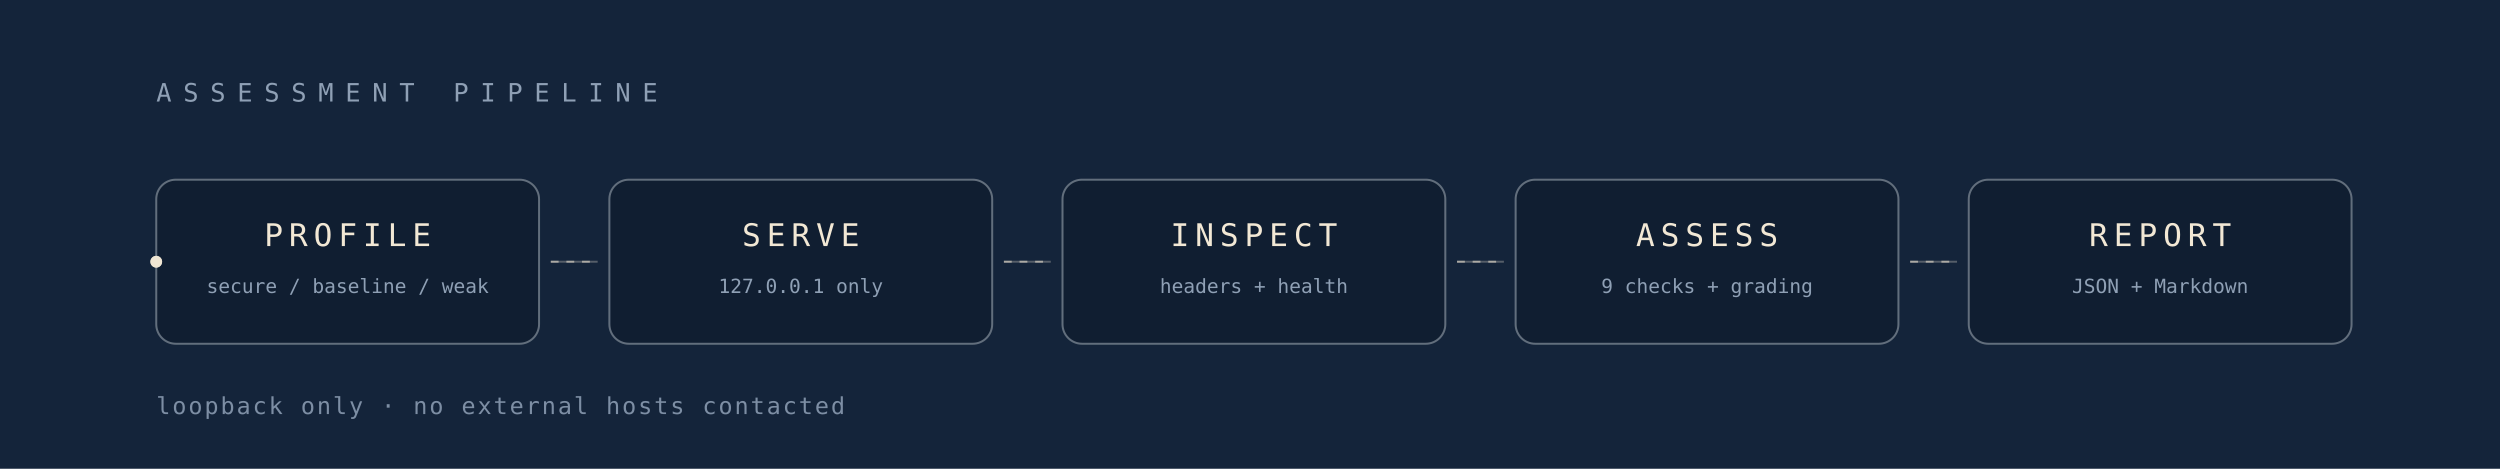
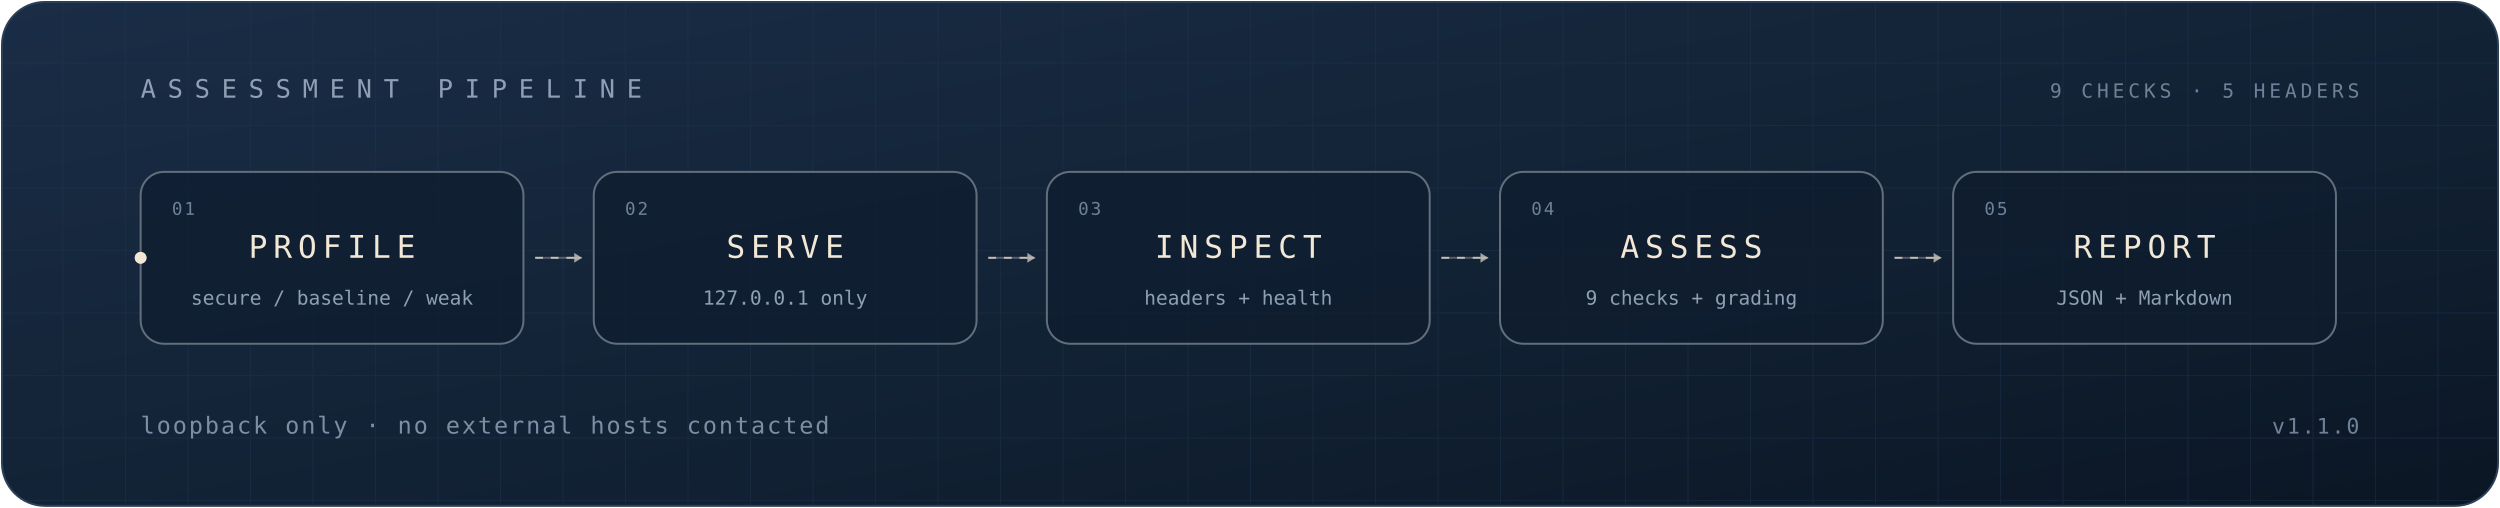
- <svg xmlns="http://www.w3.org/2000/svg" width="1280" height="240" viewBox="0 0 1280 240" role="img" aria-label="STYX-LAB assessment pipeline">
-   <rect width="1280" height="240" fill="#14243a" />
-   <text x="80" y="52" font-family="Fira Code, DejaVu Sans Mono, monospace" font-size="13" letter-spacing="6" fill="#8fa0b5">ASSESSMENT PIPELINE</text>
+ <svg xmlns="http://www.w3.org/2000/svg" width="1280" height="260" viewBox="0 0 1280 260" role="img" aria-label="STYX-LAB assessment pipeline">
+   <defs>
+     <linearGradient id="bg" x1="0" y1="0" x2="1" y2="1">
+       <stop offset="0" stop-color="#1a2d46" />
+       <stop offset="0.55" stop-color="#122235" />
+       <stop offset="1" stop-color="#0b1624" />
+     </linearGradient>
+     <pattern id="grid" width="32" height="32" patternUnits="userSpaceOnUse">
+       <path d="M32 0H0V32" fill="none" stroke="#1e3350" stroke-width="1" />
+     </pattern>
+     <clipPath id="card">
+       <rect x="1" y="1" width="1278" height="258" rx="22" />
+     </clipPath>
+   </defs>
+   <rect x="1" y="1" width="1278" height="258" rx="22" fill="url(#bg)" />
+   <g clip-path="url(#card)">
+     <rect width="1280" height="260" fill="url(#grid)" opacity="0.45" />
+   </g>
+   <rect x="1" y="1" width="1278" height="258" rx="22" fill="none" stroke="#2c4058" />
+   <text x="72" y="50" font-family="Fira Code, DejaVu Sans Mono, monospace" font-size="13" letter-spacing="6" fill="#8fa0b5">ASSESSMENT PIPELINE</text>
+   <text x="1208" y="50" text-anchor="end" font-family="Fira Code, DejaVu Sans Mono, monospace" font-size="10" letter-spacing="2" fill="#6f8198">9 CHECKS · 5 HEADERS</text>
  <g>
-     <rect x="80" y="92" width="196" height="84" rx="10" fill="#101e31" stroke="#33465f" />
-     <rect x="80" y="92" width="196" height="84" rx="10" fill="none" stroke="#f2e8d5" stroke-opacity="0.25">
+     <rect x="72" y="88" width="196" height="88" rx="12" fill="#0f1d2f" fill-opacity="0.72" stroke="#33465f" />
+     <rect x="72" y="88" width="196" height="88" rx="12" fill="none" stroke="#f2e8d5" stroke-opacity="0.25">
      <animate attributeName="stroke-opacity" values="0.18;0.85;0.18" dur="6s" begin="0.0s" repeatCount="indefinite" />
    </rect>
-     <text x="178.0" y="126" text-anchor="middle" font-family="Fira Code, DejaVu Sans Mono, monospace" font-size="16" letter-spacing="3" fill="#f2e8d5">PROFILE</text>
-     <text x="178.0" y="150" text-anchor="middle" font-family="Fira Code, DejaVu Sans Mono, monospace" font-size="10" fill="#8fa0b5">secure / baseline / weak</text>
+     <text x="88" y="110" font-family="Fira Code, DejaVu Sans Mono, monospace" font-size="9" letter-spacing="1" fill="#6f8198">01</text>
+     <text x="170.0" y="132" text-anchor="middle" font-family="Fira Code, DejaVu Sans Mono, monospace" font-size="16" letter-spacing="3" fill="#f2e8d5">PROFILE</text>
+     <text x="170.0" y="156" text-anchor="middle" font-family="Fira Code, DejaVu Sans Mono, monospace" font-size="10" fill="#8fa0b5">secure / baseline / weak</text>
  </g>
-   <line x1="282" y1="134.0" x2="306" y2="134.0" stroke="#f2e8d5" stroke-opacity="0.30" />
-   <line x1="282" y1="134.0" x2="306" y2="134.0" stroke="#f2e8d5" stroke-opacity="0.55" stroke-dasharray="4 4">
+   <line x1="274" y1="132.0" x2="298" y2="132.0" stroke="#f2e8d5" stroke-opacity="0.30" />
+   <line x1="274" y1="132.0" x2="298" y2="132.0" stroke="#f2e8d5" stroke-opacity="0.70" stroke-dasharray="4 4">
    <animate attributeName="stroke-dashoffset" values="8;0" dur="1.1s" repeatCount="indefinite" />
  </line>
+   <path d="M298 132.0 l-4 -2.5 v5 z" fill="#f2e8d5" fill-opacity="0.65" />
  <g>
-     <rect x="312" y="92" width="196" height="84" rx="10" fill="#101e31" stroke="#33465f" />
-     <rect x="312" y="92" width="196" height="84" rx="10" fill="none" stroke="#f2e8d5" stroke-opacity="0.25">
+     <rect x="304" y="88" width="196" height="88" rx="12" fill="#0f1d2f" fill-opacity="0.72" stroke="#33465f" />
+     <rect x="304" y="88" width="196" height="88" rx="12" fill="none" stroke="#f2e8d5" stroke-opacity="0.25">
      <animate attributeName="stroke-opacity" values="0.18;0.85;0.18" dur="6s" begin="1.2s" repeatCount="indefinite" />
    </rect>
-     <text x="410.0" y="126" text-anchor="middle" font-family="Fira Code, DejaVu Sans Mono, monospace" font-size="16" letter-spacing="3" fill="#f2e8d5">SERVE</text>
-     <text x="410.0" y="150" text-anchor="middle" font-family="Fira Code, DejaVu Sans Mono, monospace" font-size="10" fill="#8fa0b5">127.0.0.1 only</text>
+     <text x="320" y="110" font-family="Fira Code, DejaVu Sans Mono, monospace" font-size="9" letter-spacing="1" fill="#6f8198">02</text>
+     <text x="402.0" y="132" text-anchor="middle" font-family="Fira Code, DejaVu Sans Mono, monospace" font-size="16" letter-spacing="3" fill="#f2e8d5">SERVE</text>
+     <text x="402.0" y="156" text-anchor="middle" font-family="Fira Code, DejaVu Sans Mono, monospace" font-size="10" fill="#8fa0b5">127.0.0.1 only</text>
  </g>
-   <line x1="514" y1="134.0" x2="538" y2="134.0" stroke="#f2e8d5" stroke-opacity="0.30" />
-   <line x1="514" y1="134.0" x2="538" y2="134.0" stroke="#f2e8d5" stroke-opacity="0.55" stroke-dasharray="4 4">
+   <line x1="506" y1="132.0" x2="530" y2="132.0" stroke="#f2e8d5" stroke-opacity="0.30" />
+   <line x1="506" y1="132.0" x2="530" y2="132.0" stroke="#f2e8d5" stroke-opacity="0.70" stroke-dasharray="4 4">
    <animate attributeName="stroke-dashoffset" values="8;0" dur="1.1s" repeatCount="indefinite" />
  </line>
+   <path d="M530 132.0 l-4 -2.5 v5 z" fill="#f2e8d5" fill-opacity="0.65" />
  <g>
-     <rect x="544" y="92" width="196" height="84" rx="10" fill="#101e31" stroke="#33465f" />
-     <rect x="544" y="92" width="196" height="84" rx="10" fill="none" stroke="#f2e8d5" stroke-opacity="0.25">
+     <rect x="536" y="88" width="196" height="88" rx="12" fill="#0f1d2f" fill-opacity="0.72" stroke="#33465f" />
+     <rect x="536" y="88" width="196" height="88" rx="12" fill="none" stroke="#f2e8d5" stroke-opacity="0.25">
      <animate attributeName="stroke-opacity" values="0.18;0.85;0.18" dur="6s" begin="2.4s" repeatCount="indefinite" />
    </rect>
-     <text x="642.0" y="126" text-anchor="middle" font-family="Fira Code, DejaVu Sans Mono, monospace" font-size="16" letter-spacing="3" fill="#f2e8d5">INSPECT</text>
-     <text x="642.0" y="150" text-anchor="middle" font-family="Fira Code, DejaVu Sans Mono, monospace" font-size="10" fill="#8fa0b5">headers + health</text>
+     <text x="552" y="110" font-family="Fira Code, DejaVu Sans Mono, monospace" font-size="9" letter-spacing="1" fill="#6f8198">03</text>
+     <text x="634.0" y="132" text-anchor="middle" font-family="Fira Code, DejaVu Sans Mono, monospace" font-size="16" letter-spacing="3" fill="#f2e8d5">INSPECT</text>
+     <text x="634.0" y="156" text-anchor="middle" font-family="Fira Code, DejaVu Sans Mono, monospace" font-size="10" fill="#8fa0b5">headers + health</text>
  </g>
-   <line x1="746" y1="134.0" x2="770" y2="134.0" stroke="#f2e8d5" stroke-opacity="0.30" />
-   <line x1="746" y1="134.0" x2="770" y2="134.0" stroke="#f2e8d5" stroke-opacity="0.55" stroke-dasharray="4 4">
+   <line x1="738" y1="132.0" x2="762" y2="132.0" stroke="#f2e8d5" stroke-opacity="0.30" />
+   <line x1="738" y1="132.0" x2="762" y2="132.0" stroke="#f2e8d5" stroke-opacity="0.70" stroke-dasharray="4 4">
    <animate attributeName="stroke-dashoffset" values="8;0" dur="1.1s" repeatCount="indefinite" />
  </line>
+   <path d="M762 132.0 l-4 -2.5 v5 z" fill="#f2e8d5" fill-opacity="0.65" />
  <g>
-     <rect x="776" y="92" width="196" height="84" rx="10" fill="#101e31" stroke="#33465f" />
-     <rect x="776" y="92" width="196" height="84" rx="10" fill="none" stroke="#f2e8d5" stroke-opacity="0.25">
+     <rect x="768" y="88" width="196" height="88" rx="12" fill="#0f1d2f" fill-opacity="0.72" stroke="#33465f" />
+     <rect x="768" y="88" width="196" height="88" rx="12" fill="none" stroke="#f2e8d5" stroke-opacity="0.25">
      <animate attributeName="stroke-opacity" values="0.18;0.85;0.18" dur="6s" begin="3.6s" repeatCount="indefinite" />
    </rect>
-     <text x="874.0" y="126" text-anchor="middle" font-family="Fira Code, DejaVu Sans Mono, monospace" font-size="16" letter-spacing="3" fill="#f2e8d5">ASSESS</text>
-     <text x="874.0" y="150" text-anchor="middle" font-family="Fira Code, DejaVu Sans Mono, monospace" font-size="10" fill="#8fa0b5">9 checks + grading</text>
+     <text x="784" y="110" font-family="Fira Code, DejaVu Sans Mono, monospace" font-size="9" letter-spacing="1" fill="#6f8198">04</text>
+     <text x="866.0" y="132" text-anchor="middle" font-family="Fira Code, DejaVu Sans Mono, monospace" font-size="16" letter-spacing="3" fill="#f2e8d5">ASSESS</text>
+     <text x="866.0" y="156" text-anchor="middle" font-family="Fira Code, DejaVu Sans Mono, monospace" font-size="10" fill="#8fa0b5">9 checks + grading</text>
  </g>
-   <line x1="978" y1="134.0" x2="1002" y2="134.0" stroke="#f2e8d5" stroke-opacity="0.30" />
-   <line x1="978" y1="134.0" x2="1002" y2="134.0" stroke="#f2e8d5" stroke-opacity="0.55" stroke-dasharray="4 4">
+   <line x1="970" y1="132.0" x2="994" y2="132.0" stroke="#f2e8d5" stroke-opacity="0.30" />
+   <line x1="970" y1="132.0" x2="994" y2="132.0" stroke="#f2e8d5" stroke-opacity="0.70" stroke-dasharray="4 4">
    <animate attributeName="stroke-dashoffset" values="8;0" dur="1.1s" repeatCount="indefinite" />
  </line>
+   <path d="M994 132.0 l-4 -2.5 v5 z" fill="#f2e8d5" fill-opacity="0.65" />
  <g>
-     <rect x="1008" y="92" width="196" height="84" rx="10" fill="#101e31" stroke="#33465f" />
-     <rect x="1008" y="92" width="196" height="84" rx="10" fill="none" stroke="#f2e8d5" stroke-opacity="0.25">
+     <rect x="1000" y="88" width="196" height="88" rx="12" fill="#0f1d2f" fill-opacity="0.72" stroke="#33465f" />
+     <rect x="1000" y="88" width="196" height="88" rx="12" fill="none" stroke="#f2e8d5" stroke-opacity="0.25">
      <animate attributeName="stroke-opacity" values="0.18;0.85;0.18" dur="6s" begin="4.8s" repeatCount="indefinite" />
    </rect>
-     <text x="1106.0" y="126" text-anchor="middle" font-family="Fira Code, DejaVu Sans Mono, monospace" font-size="16" letter-spacing="3" fill="#f2e8d5">REPORT</text>
-     <text x="1106.0" y="150" text-anchor="middle" font-family="Fira Code, DejaVu Sans Mono, monospace" font-size="10" fill="#8fa0b5">JSON + Markdown</text>
+     <text x="1016" y="110" font-family="Fira Code, DejaVu Sans Mono, monospace" font-size="9" letter-spacing="1" fill="#6f8198">05</text>
+     <text x="1098.0" y="132" text-anchor="middle" font-family="Fira Code, DejaVu Sans Mono, monospace" font-size="16" letter-spacing="3" fill="#f2e8d5">REPORT</text>
+     <text x="1098.0" y="156" text-anchor="middle" font-family="Fira Code, DejaVu Sans Mono, monospace" font-size="10" fill="#8fa0b5">JSON + Markdown</text>
  </g>
-   <circle cx="80" cy="134.0" r="3" fill="#f2e8d5" opacity="0.9">
-     <animateMotion dur="7s" begin="0.0s" repeatCount="indefinite" path="M80 134.0 H1204" />
+   <circle cx="72" cy="132.0" r="3" fill="#f2e8d5" opacity="0.9">
+     <animateMotion dur="7s" begin="0.0s" repeatCount="indefinite" path="M72 132.0 H1196" />
  </circle>
-   <circle cx="80" cy="134.0" r="3" fill="#f2e8d5" opacity="0.9">
-     <animateMotion dur="7s" begin="1.4s" repeatCount="indefinite" path="M80 134.0 H1204" />
+   <circle cx="72" cy="132.0" r="3" fill="#f2e8d5" opacity="0.9">
+     <animateMotion dur="7s" begin="1.4s" repeatCount="indefinite" path="M72 132.0 H1196" />
  </circle>
-   <text x="80" y="212" font-family="Fira Code, DejaVu Sans Mono, monospace" font-size="12" letter-spacing="1" fill="#7d8ea4">loopback only · no external hosts contacted</text>
+   <text x="72" y="222" font-family="Fira Code, DejaVu Sans Mono, monospace" font-size="12" letter-spacing="1" fill="#7d8ea4">loopback only · no external hosts contacted</text>
+   <text x="1208" y="222" text-anchor="end" font-family="Fira Code, DejaVu Sans Mono, monospace" font-size="11" letter-spacing="1" fill="#6f8198">v1.1.0</text>
</svg>
